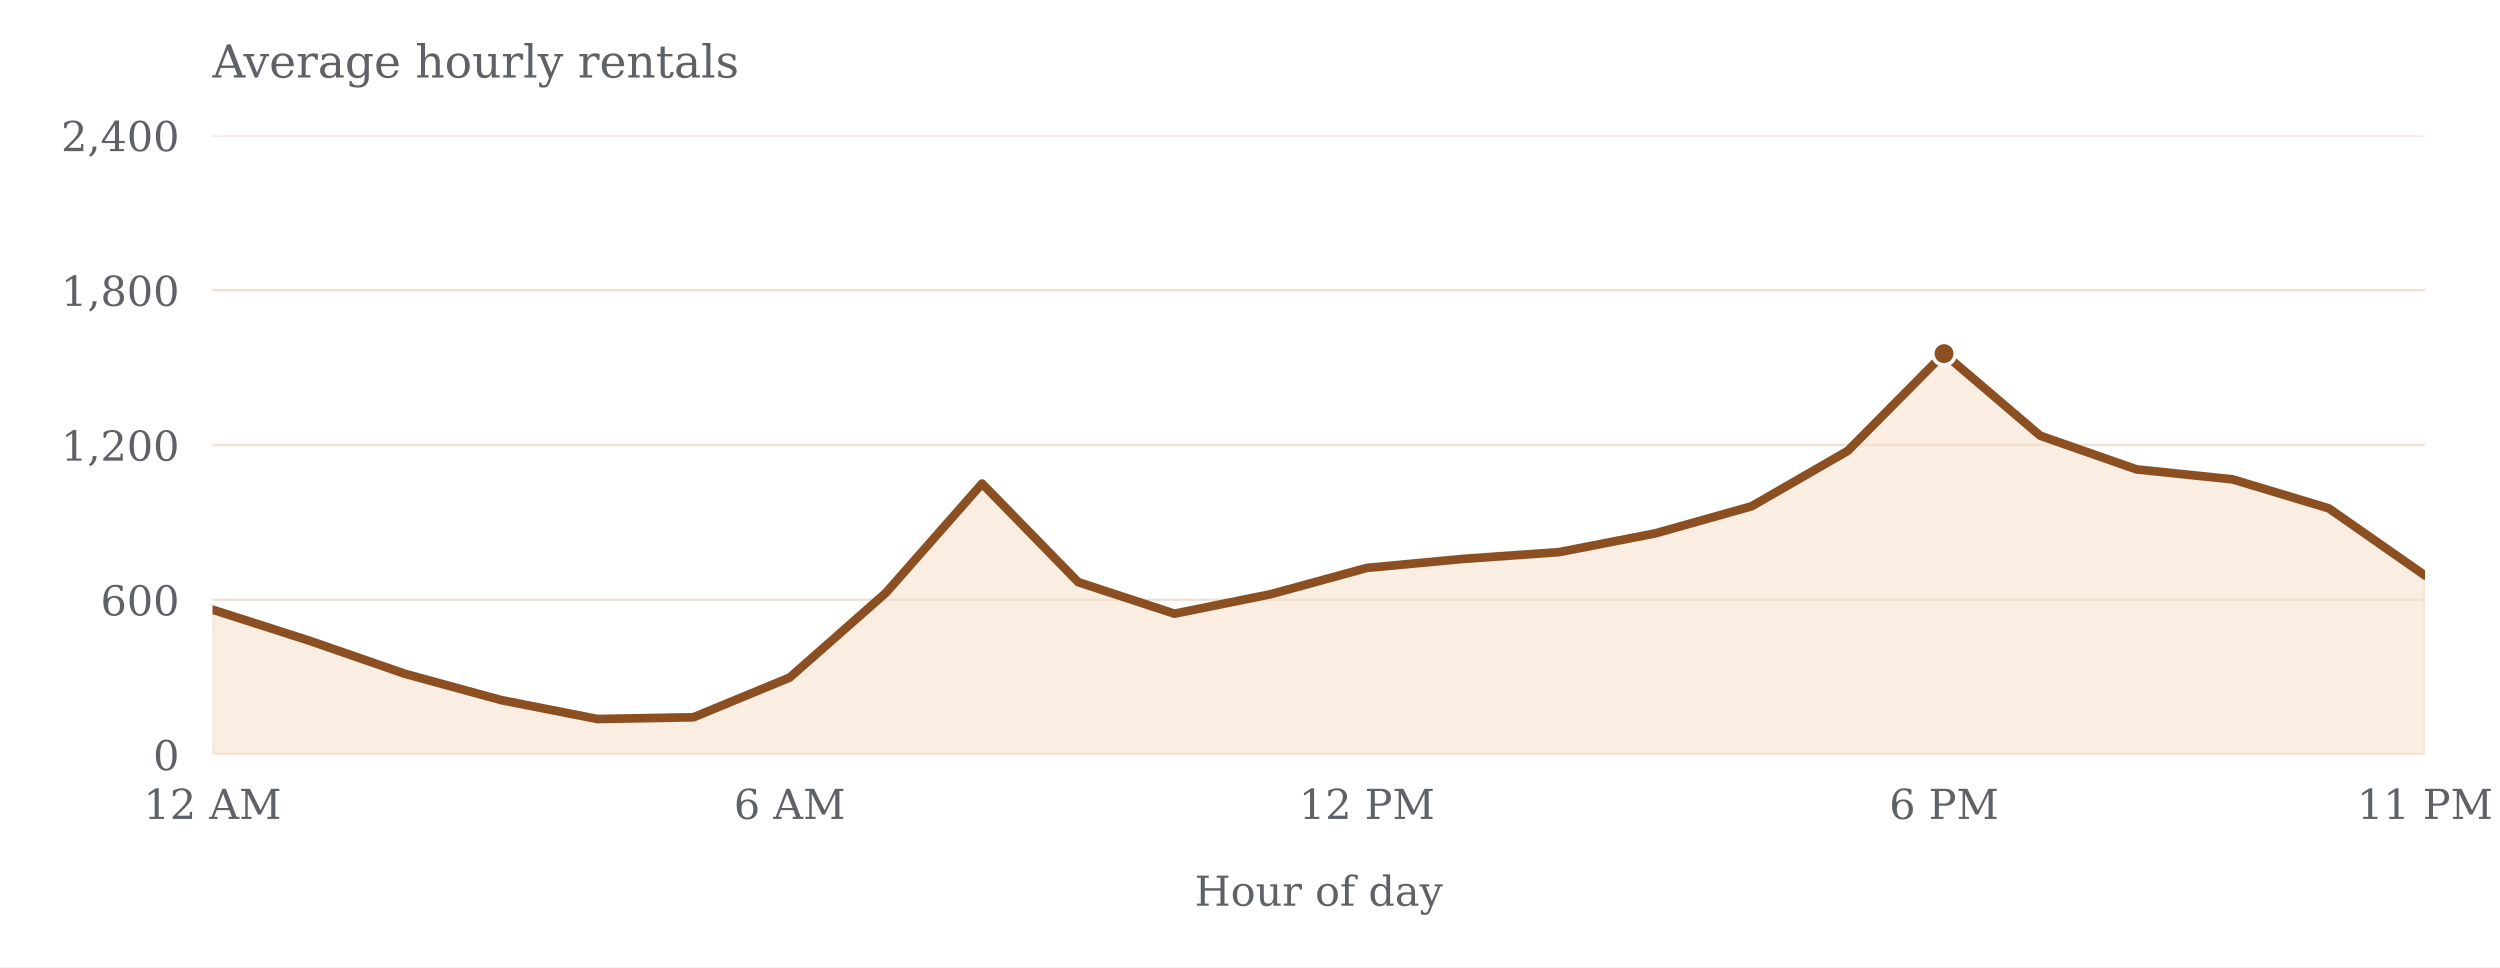
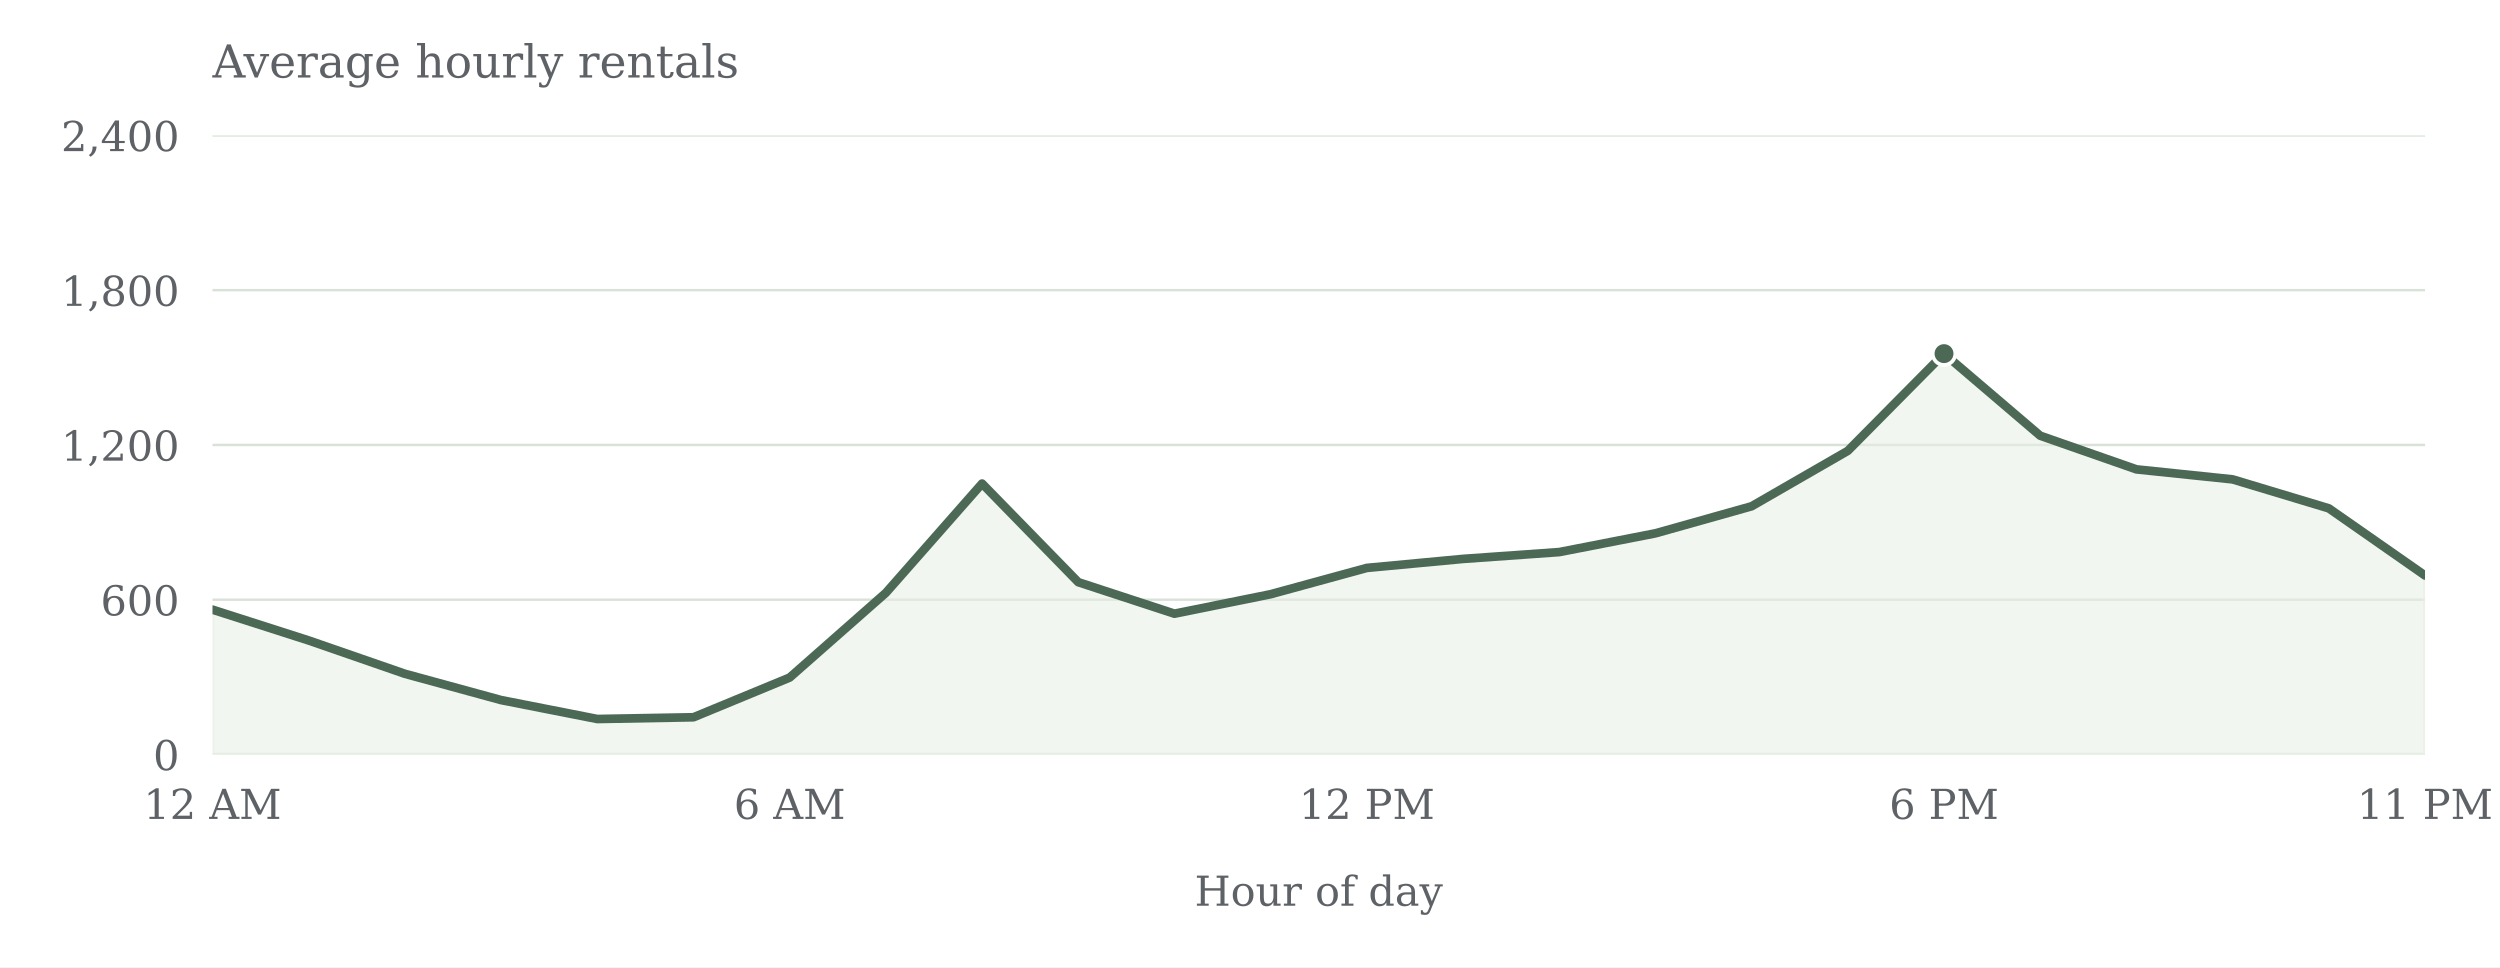
<svg xmlns="http://www.w3.org/2000/svg" xmlns:xlink="http://www.w3.org/1999/xlink" width="604.8pt" height="234pt" viewBox="0 0 604.8 234" version="1.1">
  <defs>
    <style type="text/css">*{stroke-linejoin: round; stroke-linecap: butt}</style>
  </defs>
  <g id="figure_1">
    <g id="patch_1">
      <path d="M 0 234  L 604.8 234  L 604.8 0  L 0 0  z " style="fill: #ffffff" />
    </g>
    <g id="axes_1">
      <g id="patch_2">
        <path d="M 51.408 182.52  L 586.656 182.52  L 586.656 32.76  L 51.408 32.76  z " style="fill: #ffffff" />
      </g>
      <g id="matplotlib.axis_1">
        <g id="xtick_1">
          <g id="line2d_1" />
          <g id="text_1">
            <text style="font-size: 10px; font-family: 'DejaVu Serif'; text-anchor: middle; fill: #5e6266" x="51.408" y="198.118" transform="rotate(-0 51.408 198.1177)">12 AM</text>
          </g>
        </g>
        <g id="xtick_2">
          <g id="line2d_2" />
          <g id="text_2">
            <text style="font-size: 10px; font-family: 'DejaVu Serif'; text-anchor: middle; fill: #5e6266" x="191.038" y="198.118" transform="rotate(-0 191.0379 198.1177)">6 AM</text>
          </g>
        </g>
        <g id="xtick_3">
          <g id="line2d_3" />
          <g id="text_3">
            <text style="font-size: 10px; font-family: 'DejaVu Serif'; text-anchor: middle; fill: #5e6266" x="330.668" y="198.118" transform="rotate(-0 330.6678 198.1177)">12 PM</text>
          </g>
        </g>
        <g id="xtick_4">
          <g id="line2d_4" />
          <g id="text_4">
            <text style="font-size: 10px; font-family: 'DejaVu Serif'; text-anchor: middle; fill: #5e6266" x="470.298" y="198.118" transform="rotate(-0 470.2977 198.1177)">6 PM</text>
          </g>
        </g>
        <g id="xtick_5">
          <g id="line2d_5" />
          <g id="text_5">
            <text style="font-size: 10px; font-family: 'DejaVu Serif'; text-anchor: middle; fill: #5e6266" x="586.656" y="198.118" transform="rotate(-0 586.656 198.1177)">11 PM</text>
          </g>
        </g>
        <g id="text_6">
          <text style="font-size: 10px; font-family: 'DejaVu Serif'; text-anchor: middle; fill: #5e6266" x="319.032" y="219.118" transform="rotate(-0 319.032 219.1184)">Hour of day</text>
        </g>
      </g>
      <g id="matplotlib.axis_2">
        <g id="ytick_1">
          <g id="line2d_6">
-             <path d="M 51.408 182.52  L 586.656 182.52  " clip-path="url(#pbce8ea3f6a)" style="fill: none; stroke: #ede2d7; stroke-width: 0.6; stroke-linecap: square" />
+             <path d="M 51.408 182.52  L 586.656 182.52  " clip-path="url(#pbce8ea3f6a)" style="fill: none; stroke: #d9e2d8; stroke-width: 0.6; stroke-linecap: square" />
          </g>
          <g id="line2d_7" />
          <g id="text_7">
            <text style="font-size: 10px; font-family: 'DejaVu Serif'; text-anchor: end; fill: #5e6266" x="43.408" y="186.319" transform="rotate(-0 43.408 186.3188)">0</text>
          </g>
        </g>
        <g id="ytick_2">
          <g id="line2d_8">
-             <path d="M 51.408 145.08  L 586.656 145.08  " clip-path="url(#pbce8ea3f6a)" style="fill: none; stroke: #ede2d7; stroke-width: 0.6; stroke-linecap: square" />
+             <path d="M 51.408 145.08  L 586.656 145.08  " clip-path="url(#pbce8ea3f6a)" style="fill: none; stroke: #d9e2d8; stroke-width: 0.6; stroke-linecap: square" />
          </g>
          <g id="line2d_9" />
          <g id="text_8">
            <text style="font-size: 10px; font-family: 'DejaVu Serif'; text-anchor: end; fill: #5e6266" x="43.408" y="148.879" transform="rotate(-0 43.408 148.8788)">600</text>
          </g>
        </g>
        <g id="ytick_3">
          <g id="line2d_10">
-             <path d="M 51.408 107.64  L 586.656 107.64  " clip-path="url(#pbce8ea3f6a)" style="fill: none; stroke: #ede2d7; stroke-width: 0.6; stroke-linecap: square" />
+             <path d="M 51.408 107.64  L 586.656 107.64  " clip-path="url(#pbce8ea3f6a)" style="fill: none; stroke: #d9e2d8; stroke-width: 0.6; stroke-linecap: square" />
          </g>
          <g id="line2d_11" />
          <g id="text_9">
            <text style="font-size: 10px; font-family: 'DejaVu Serif'; text-anchor: end; fill: #5e6266" x="43.408" y="111.439" transform="rotate(-0 43.408 111.4388)">1,200</text>
          </g>
        </g>
        <g id="ytick_4">
          <g id="line2d_12">
-             <path d="M 51.408 70.2  L 586.656 70.2  " clip-path="url(#pbce8ea3f6a)" style="fill: none; stroke: #ede2d7; stroke-width: 0.6; stroke-linecap: square" />
+             <path d="M 51.408 70.2  L 586.656 70.2  " clip-path="url(#pbce8ea3f6a)" style="fill: none; stroke: #d9e2d8; stroke-width: 0.6; stroke-linecap: square" />
          </g>
          <g id="line2d_13" />
          <g id="text_10">
            <text style="font-size: 10px; font-family: 'DejaVu Serif'; text-anchor: end; fill: #5e6266" x="43.408" y="73.999" transform="rotate(-0 43.408 73.99883)">1,800</text>
          </g>
        </g>
        <g id="ytick_5">
          <g id="line2d_14">
-             <path d="M 51.408 32.76  L 586.656 32.76  " clip-path="url(#pbce8ea3f6a)" style="fill: none; stroke: #ede2d7; stroke-width: 0.6; stroke-linecap: square" />
+             <path d="M 51.408 32.76  L 586.656 32.76  " clip-path="url(#pbce8ea3f6a)" style="fill: none; stroke: #d9e2d8; stroke-width: 0.6; stroke-linecap: square" />
          </g>
          <g id="line2d_15" />
          <g id="text_11">
            <text style="font-size: 10px; font-family: 'DejaVu Serif'; text-anchor: end; fill: #5e6266" x="43.408" y="36.559" transform="rotate(-0 43.408 36.55883)">2,400</text>
          </g>
        </g>
      </g>
      <g id="FillBetweenPolyCollection_1">
        <defs>
-           <path id="m742e829f39" d="M 51.408 -51.48  L 51.408 -86.515  L 74.68 -79.056  L 97.951 -70.997  L 121.223 -64.636  L 144.495 -60.059  L 167.766 -60.479  L 191.038 -70.087  L 214.31 -90.58  L 237.581 -117.014  L 260.853 -93.16  L 284.125 -85.536  L 307.396 -90.248  L 330.668 -96.609  L 353.939 -98.79  L 377.211 -100.44  L 400.483 -104.98  L 423.754 -111.525  L 447.026 -124.938  L 470.298 -148.451  L 493.569 -128.592  L 516.841 -120.451  L 540.113 -118.03  L 563.384 -111.02  L 586.656 -94.782  L 586.656 -51.48  L 586.656 -51.48  L 563.384 -51.48  L 540.113 -51.48  L 516.841 -51.48  L 493.569 -51.48  L 470.298 -51.48  L 447.026 -51.48  L 423.754 -51.48  L 400.483 -51.48  L 377.211 -51.48  L 353.939 -51.48  L 330.668 -51.48  L 307.396 -51.48  L 284.125 -51.48  L 260.853 -51.48  L 237.581 -51.48  L 214.31 -51.48  L 191.038 -51.48  L 167.766 -51.48  L 144.495 -51.48  L 121.223 -51.48  L 97.951 -51.48  L 74.68 -51.48  L 51.408 -51.48  z " style="stroke: #f6dfca; stroke-opacity: 0.55" />
+           <path id="m742e829f39" d="M 51.408 -51.48  L 51.408 -86.515  L 74.68 -79.056  L 97.951 -70.997  L 121.223 -64.636  L 144.495 -60.059  L 167.766 -60.479  L 191.038 -70.087  L 214.31 -90.58  L 237.581 -117.014  L 260.853 -93.16  L 284.125 -85.536  L 307.396 -90.248  L 330.668 -96.609  L 353.939 -98.79  L 377.211 -100.44  L 400.483 -104.98  L 423.754 -111.525  L 447.026 -124.938  L 470.298 -148.451  L 493.569 -128.592  L 516.841 -120.451  L 540.113 -118.03  L 563.384 -111.02  L 586.656 -94.782  L 586.656 -51.48  L 586.656 -51.48  L 563.384 -51.48  L 540.113 -51.48  L 516.841 -51.48  L 493.569 -51.48  L 470.298 -51.48  L 447.026 -51.48  L 423.754 -51.48  L 400.483 -51.48  L 377.211 -51.48  L 353.939 -51.48  L 330.668 -51.48  L 307.396 -51.48  L 284.125 -51.48  L 260.853 -51.48  L 237.581 -51.48  L 214.31 -51.48  L 191.038 -51.48  L 167.766 -51.48  L 144.495 -51.48  L 121.223 -51.48  L 97.951 -51.48  L 74.68 -51.48  L 51.408 -51.48  z " style="stroke: #e7eee4; stroke-opacity: 0.55" />
        </defs>
        <g clip-path="url(#pbce8ea3f6a)">
-           <use xlink:href="#m742e829f39" x="0" y="234" style="fill: #f6dfca; fill-opacity: 0.55; stroke: #f6dfca; stroke-opacity: 0.55" />
+           <use xlink:href="#m742e829f39" x="0" y="234" style="fill: #e7eee4; fill-opacity: 0.55; stroke: #e7eee4; stroke-opacity: 0.55" />
        </g>
      </g>
      <g id="line2d_16">
-         <path d="M 51.408 147.485  L 74.68 154.944  L 97.951 163.003  L 121.223 169.364  L 144.495 173.941  L 167.766 173.521  L 191.038 163.913  L 214.31 143.42  L 237.581 116.986  L 260.853 140.84  L 284.125 148.464  L 307.396 143.752  L 330.668 137.391  L 353.939 135.21  L 377.211 133.56  L 400.483 129.02  L 423.754 122.475  L 447.026 109.062  L 470.298 85.549  L 493.569 105.408  L 516.841 113.549  L 540.113 115.97  L 563.384 122.98  L 586.656 139.218  " clip-path="url(#pbce8ea3f6a)" style="fill: none; stroke: #8b4f22; stroke-width: 2.1; stroke-linecap: round" />
+         <path d="M 51.408 147.485  L 74.68 154.944  L 97.951 163.003  L 121.223 169.364  L 144.495 173.941  L 167.766 173.521  L 191.038 163.913  L 214.31 143.42  L 237.581 116.986  L 260.853 140.84  L 284.125 148.464  L 307.396 143.752  L 330.668 137.391  L 353.939 135.21  L 377.211 133.56  L 400.483 129.02  L 423.754 122.475  L 447.026 109.062  L 470.298 85.549  L 493.569 105.408  L 516.841 113.549  L 540.113 115.97  L 563.384 122.98  L 586.656 139.218  " clip-path="url(#pbce8ea3f6a)" style="fill: none; stroke: #4c6956; stroke-width: 2.1; stroke-linecap: round" />
      </g>
      <g id="text_12">
        <text style="font-size: 11px; font-family: 'DejaVu Serif'; text-anchor: start; fill: #5e6266" x="51.408" y="18.76" transform="rotate(-0 51.408 18.76)">Average hourly rentals</text>
      </g>
      <g id="PathCollection_1">
        <defs>
          <path id="ma390f5e32e" d="M 0 2.739  C 0.726 2.739 1.423 2.45 1.936 1.936  C 2.45 1.423 2.739 0.726 2.739 0  C 2.739 -0.726 2.45 -1.423 1.936 -1.936  C 1.423 -2.45 0.726 -2.739 0 -2.739  C -0.726 -2.739 -1.423 -2.45 -1.936 -1.936  C -2.45 -1.423 -2.739 -0.726 -2.739 0  C -2.739 0.726 -2.45 1.423 -1.936 1.936  C -1.423 2.45 -0.726 2.739 0 2.739  z " style="stroke: #ffffff; stroke-width: 0.9" />
        </defs>
        <g clip-path="url(#pbce8ea3f6a)">
-           <use xlink:href="#ma390f5e32e" x="470.298" y="85.549" style="fill: #8b4f22; stroke: #ffffff; stroke-width: 0.9" />
+           <use xlink:href="#ma390f5e32e" x="470.298" y="85.549" style="fill: #4c6956; stroke: #ffffff; stroke-width: 0.9" />
        </g>
      </g>
    </g>
  </g>
  <defs>
    <clipPath id="pbce8ea3f6a">
      <rect x="51.408" y="32.76" width="535.248" height="149.76" />
    </clipPath>
  </defs>
</svg>
